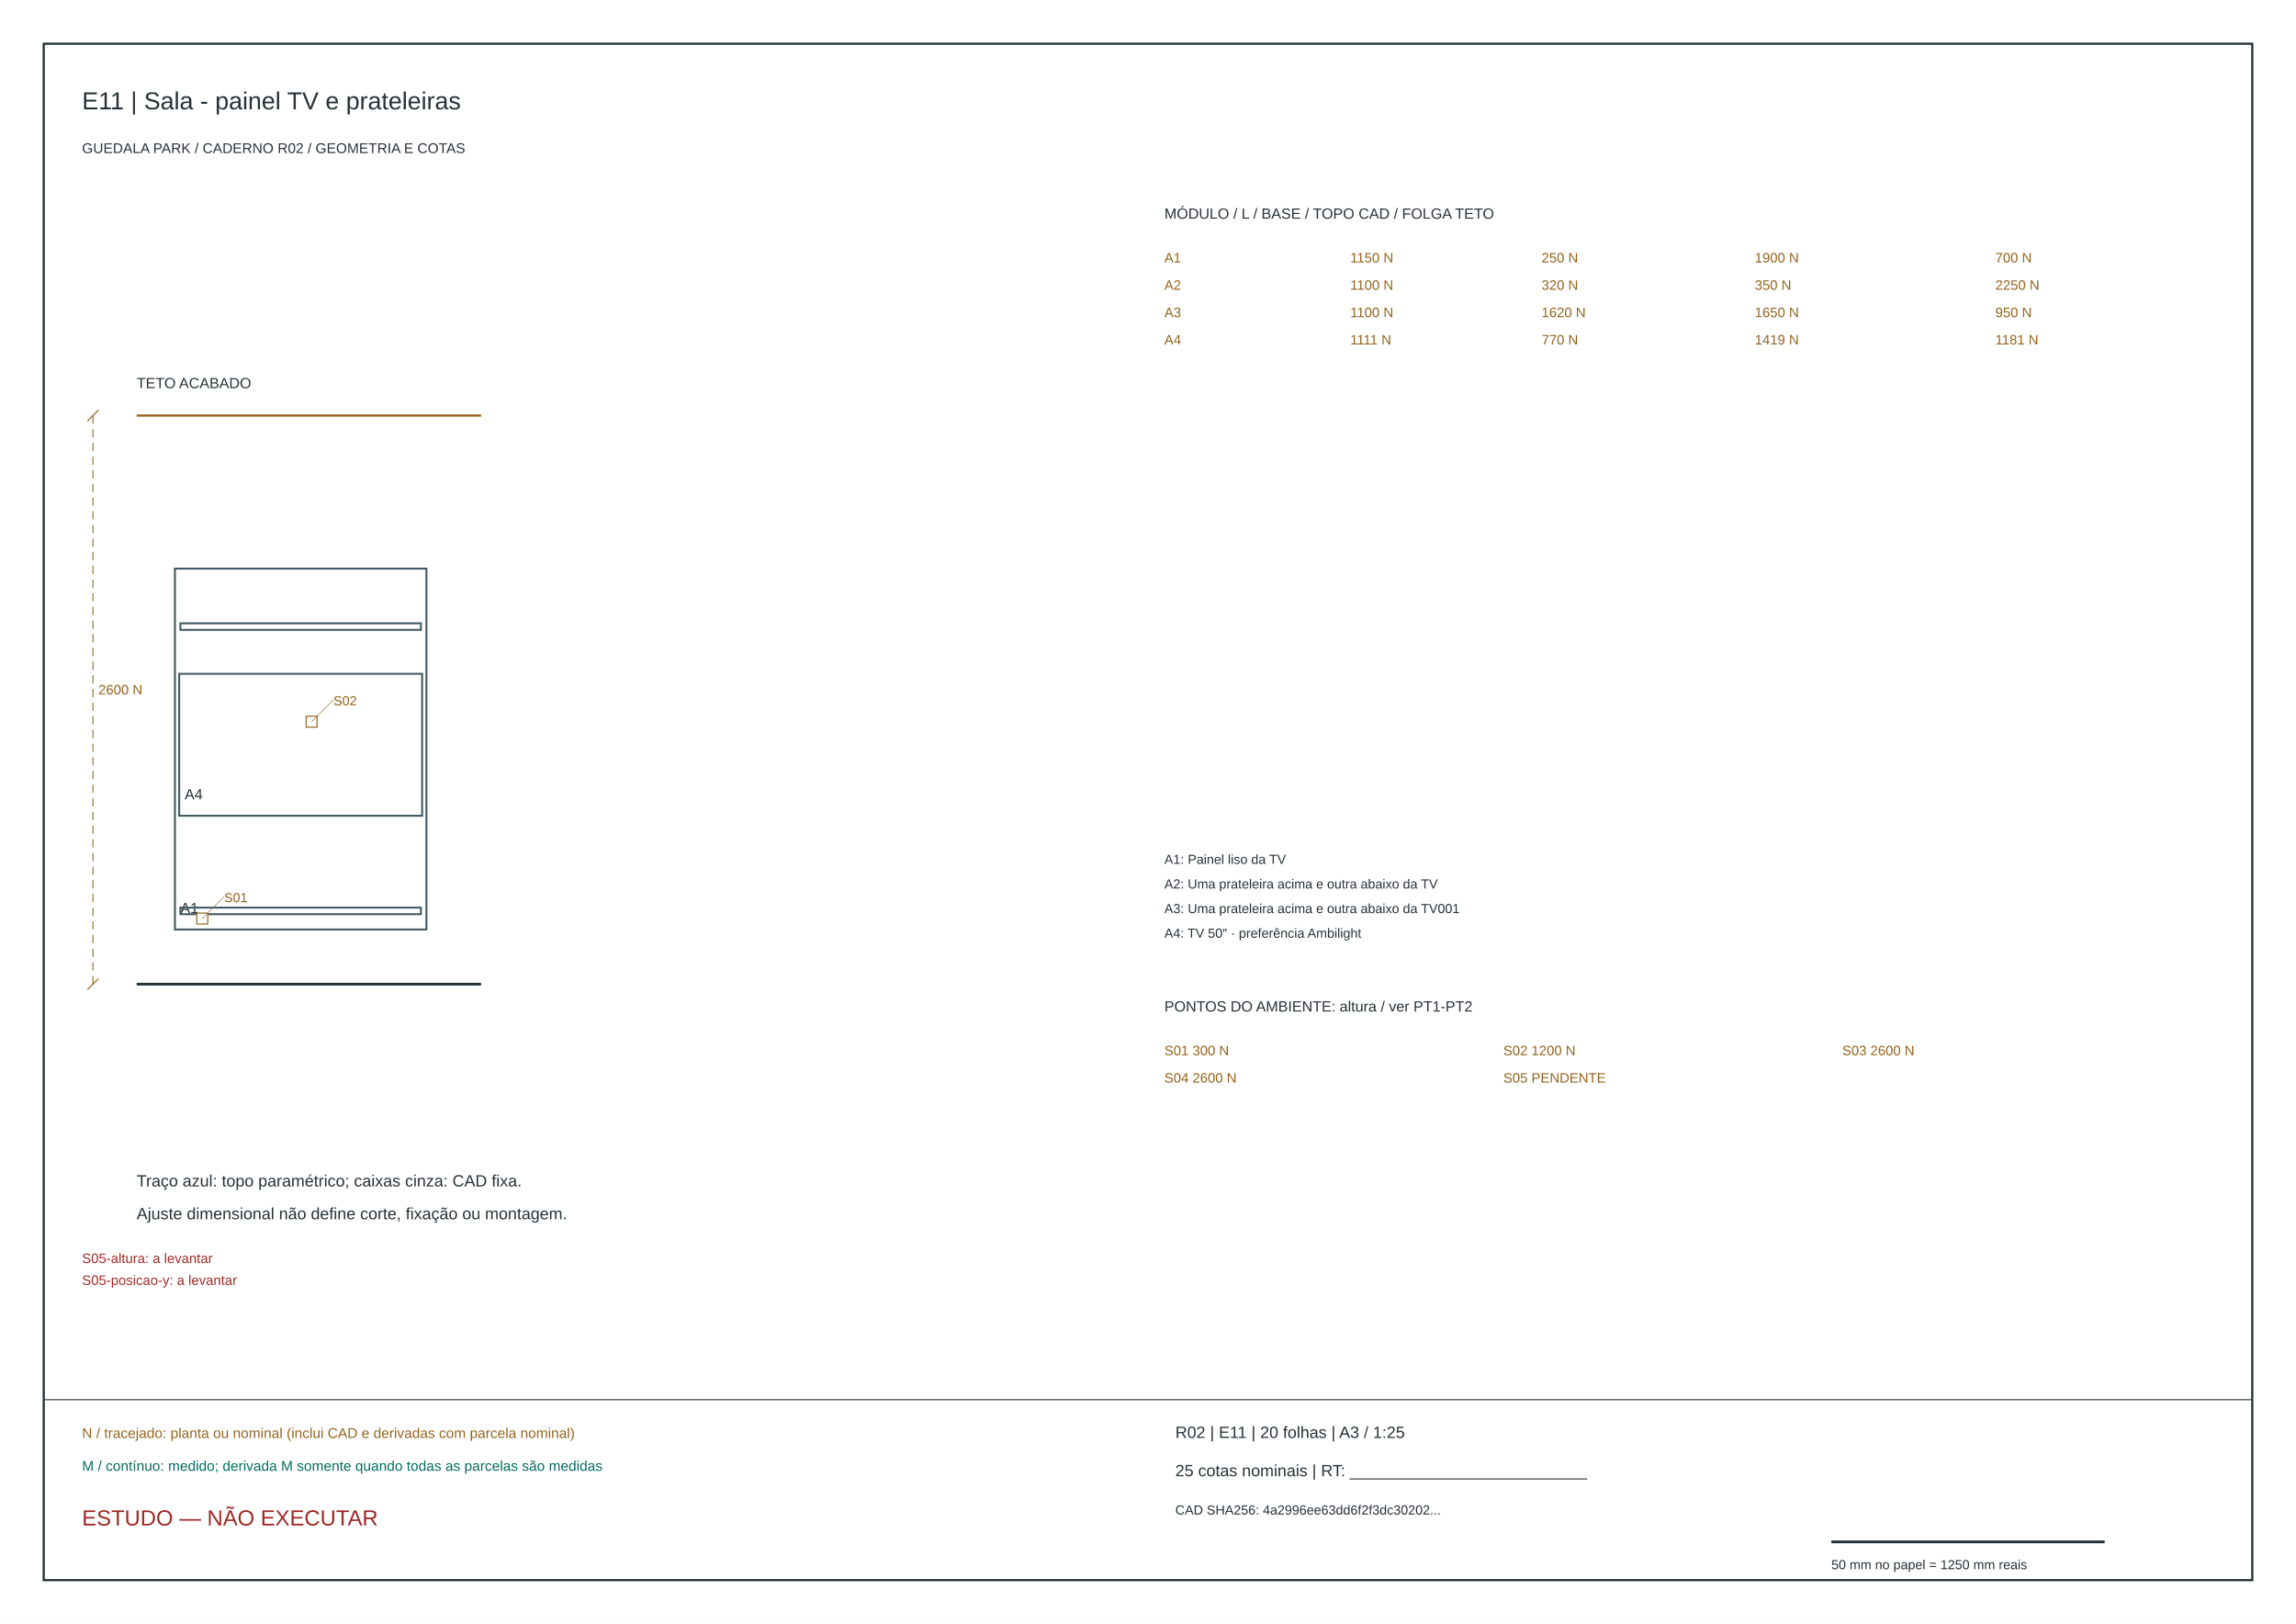
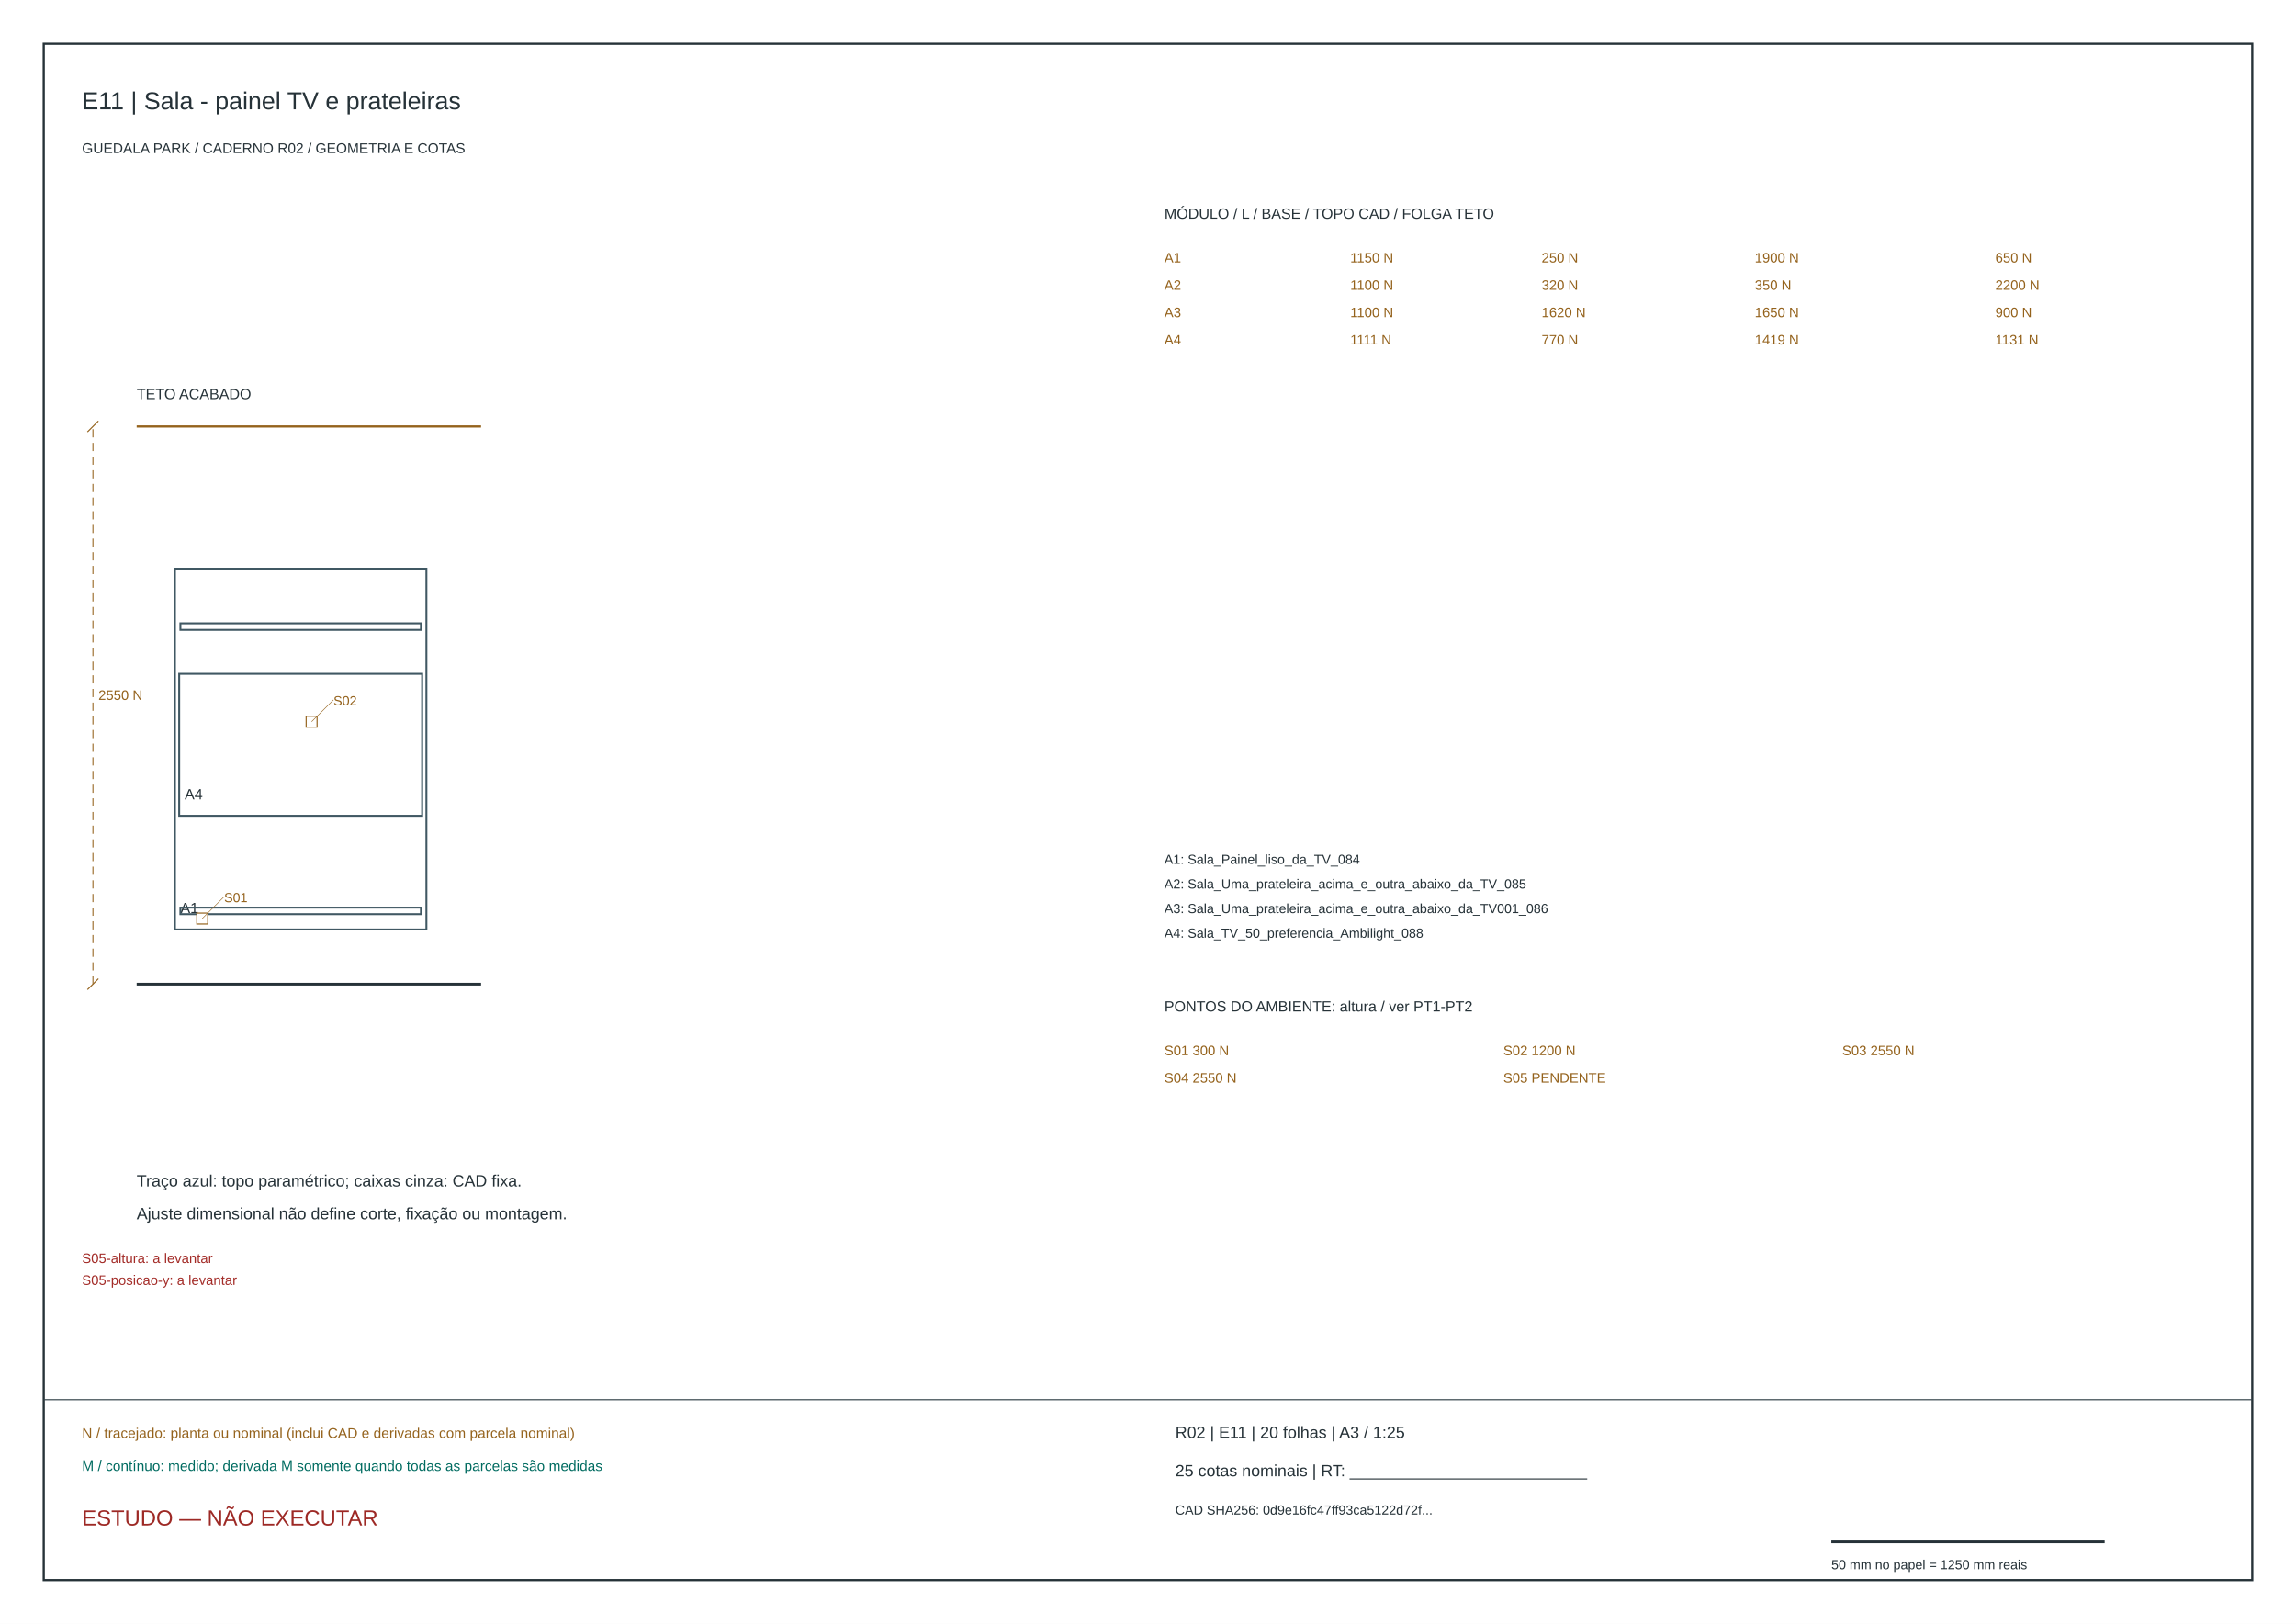
<svg xmlns="http://www.w3.org/2000/svg" width="420mm" height="297mm" viewBox="0 0 420 297">
  <rect width="420" height="297" fill="white" />
  <line x1="25" y1="180" x2="88.0" y2="180" stroke="#263238" stroke-width="0.5" />
-   <line x1="25" y1="76.0" x2="88.0" y2="76.0" stroke="#94621c" stroke-width="0.4" />
-   <line x1="17" y1="180" x2="17" y2="76.0" stroke="#94621c" stroke-width="0.18" stroke-dasharray="1.5 1" />
+   <line x1="25" y1="78.0" x2="88.0" y2="78.0" stroke="#94621c" stroke-width="0.4" />
+   <line x1="17" y1="180" x2="17" y2="78.0" stroke="#94621c" stroke-width="0.18" stroke-dasharray="1.5 1" />
  <line x1="16" y1="181" x2="18" y2="179" stroke="#94621c" stroke-width="0.2" />
-   <line x1="16" y1="77.0" x2="18" y2="75.0" stroke="#94621c" stroke-width="0.2" />
-   <text x="18.0" y="127.0" font-family="Arial, sans-serif" font-size="2.5" fill="#94621c">2600 N</text>
-   <text x="25" y="71.0" font-family="Arial, sans-serif" font-size="2.7" fill="#263238">TETO ACABADO</text>
+   <line x1="16" y1="79.0" x2="18" y2="77.0" stroke="#94621c" stroke-width="0.2" />
+   <text x="18.0" y="128.0" font-family="Arial, sans-serif" font-size="2.5" fill="#94621c">2550 N</text>
+   <text x="25" y="73.0" font-family="Arial, sans-serif" font-size="2.7" fill="#263238">TETO ACABADO</text>
  <text x="213" y="40" font-family="Arial, sans-serif" font-size="2.7" fill="#263238">MÓDULO / L / BASE / TOPO CAD / FOLGA TETO</text>
  <rect x="32.0" y="104.0" width="46.0" height="66.0" stroke="#405863" fill="none" stroke-width="0.35" />
  <text x="33.0" y="167.0" font-family="Arial, sans-serif" font-size="2.7" fill="#263238">A1</text>
  <text x="213" y="48" font-family="Arial, sans-serif" font-size="2.5" fill="#94621c">A1</text>
  <text x="247" y="48" font-family="Arial, sans-serif" font-size="2.5" fill="#94621c">1150 N</text>
  <text x="282" y="48" font-family="Arial, sans-serif" font-size="2.5" fill="#94621c">250 N</text>
  <text x="321" y="48" font-family="Arial, sans-serif" font-size="2.5" fill="#94621c">1900 N</text>
-   <text x="365" y="48" font-family="Arial, sans-serif" font-size="2.5" fill="#94621c">700 N</text>
+   <text x="365" y="48" font-family="Arial, sans-serif" font-size="2.5" fill="#94621c">650 N</text>
  <rect x="33.0" y="166.0" width="44.0" height="1.2" stroke="#405863" fill="none" stroke-width="0.35" />
  <text x="213" y="53" font-family="Arial, sans-serif" font-size="2.5" fill="#94621c">A2</text>
  <text x="247" y="53" font-family="Arial, sans-serif" font-size="2.5" fill="#94621c">1100 N</text>
  <text x="282" y="53" font-family="Arial, sans-serif" font-size="2.5" fill="#94621c">320 N</text>
  <text x="321" y="53" font-family="Arial, sans-serif" font-size="2.5" fill="#94621c">350 N</text>
-   <text x="365" y="53" font-family="Arial, sans-serif" font-size="2.5" fill="#94621c">2250 N</text>
+   <text x="365" y="53" font-family="Arial, sans-serif" font-size="2.5" fill="#94621c">2200 N</text>
  <rect x="33.0" y="114.0" width="44.0" height="1.2" stroke="#405863" fill="none" stroke-width="0.35" />
  <text x="213" y="58" font-family="Arial, sans-serif" font-size="2.5" fill="#94621c">A3</text>
  <text x="247" y="58" font-family="Arial, sans-serif" font-size="2.5" fill="#94621c">1100 N</text>
  <text x="282" y="58" font-family="Arial, sans-serif" font-size="2.5" fill="#94621c">1620 N</text>
  <text x="321" y="58" font-family="Arial, sans-serif" font-size="2.5" fill="#94621c">1650 N</text>
-   <text x="365" y="58" font-family="Arial, sans-serif" font-size="2.5" fill="#94621c">950 N</text>
+   <text x="365" y="58" font-family="Arial, sans-serif" font-size="2.5" fill="#94621c">900 N</text>
  <rect x="32.78" y="123.24" width="44.44" height="25.96" stroke="#405863" fill="none" stroke-width="0.35" />
  <text x="33.78" y="146.2" font-family="Arial, sans-serif" font-size="2.7" fill="#263238">A4</text>
  <text x="213" y="63" font-family="Arial, sans-serif" font-size="2.5" fill="#94621c">A4</text>
  <text x="247" y="63" font-family="Arial, sans-serif" font-size="2.5" fill="#94621c">1111 N</text>
  <text x="282" y="63" font-family="Arial, sans-serif" font-size="2.5" fill="#94621c">770 N</text>
  <text x="321" y="63" font-family="Arial, sans-serif" font-size="2.5" fill="#94621c">1419 N</text>
-   <text x="365" y="63" font-family="Arial, sans-serif" font-size="2.5" fill="#94621c">1181 N</text>
+   <text x="365" y="63" font-family="Arial, sans-serif" font-size="2.5" fill="#94621c">1131 N</text>
  <text x="25" y="217" font-family="Arial, sans-serif" font-size="3" fill="#263238">Traço azul: topo paramétrico; caixas cinza: CAD fixa.</text>
  <text x="25" y="223" font-family="Arial, sans-serif" font-size="3" fill="#263238">Ajuste dimensional não define corte, fixação ou montagem.</text>
-   <text x="213" y="158.0" font-family="Arial, sans-serif" font-size="2.4" fill="#263238">A1: Painel liso da TV</text>
-   <text x="213" y="162.5" font-family="Arial, sans-serif" font-size="2.4" fill="#263238">A2: Uma prateleira acima e outra abaixo da TV</text>
-   <text x="213" y="167.0" font-family="Arial, sans-serif" font-size="2.4" fill="#263238">A3: Uma prateleira acima e outra abaixo da TV001</text>
-   <text x="213" y="171.5" font-family="Arial, sans-serif" font-size="2.4" fill="#263238">A4: TV 50″ · preferência Ambilight</text>
+   <text x="213" y="158.0" font-family="Arial, sans-serif" font-size="2.4" fill="#263238">A1: Sala_Painel_liso_da_TV_084</text>
+   <text x="213" y="162.5" font-family="Arial, sans-serif" font-size="2.4" fill="#263238">A2: Sala_Uma_prateleira_acima_e_outra_abaixo_da_TV_085</text>
+   <text x="213" y="167.0" font-family="Arial, sans-serif" font-size="2.4" fill="#263238">A3: Sala_Uma_prateleira_acima_e_outra_abaixo_da_TV001_086</text>
+   <text x="213" y="171.5" font-family="Arial, sans-serif" font-size="2.4" fill="#263238">A4: Sala_TV_50_preferencia_Ambilight_088</text>
  <text x="213" y="185" font-family="Arial, sans-serif" font-size="2.7" fill="#263238">PONTOS DO AMBIENTE: altura / ver PT1-PT2</text>
  <text x="213" y="193" font-family="Arial, sans-serif" font-size="2.5" fill="#94621c">S01 300 N</text>
  <rect x="36.0" y="167.0" width="2" height="2" stroke="#94621c" fill="#ffffff" stroke-width="0.2" />
  <line x1="37.0" y1="168.0" x2="41.0" y2="164.0" stroke="#94621c" stroke-width="0.1" />
  <text x="41.0" y="165.0" font-family="Arial, sans-serif" font-size="2.4" fill="#94621c">S01</text>
  <text x="275" y="193" font-family="Arial, sans-serif" font-size="2.5" fill="#94621c">S02 1200 N</text>
  <rect x="56.0" y="131.0" width="2" height="2" stroke="#94621c" fill="#ffffff" stroke-width="0.2" />
  <line x1="57.0" y1="132.0" x2="61.0" y2="128.0" stroke="#94621c" stroke-width="0.1" />
  <text x="61.0" y="129.0" font-family="Arial, sans-serif" font-size="2.4" fill="#94621c">S02</text>
-   <text x="337" y="193" font-family="Arial, sans-serif" font-size="2.5" fill="#94621c">S03 2600 N</text>
-   <text x="213" y="198" font-family="Arial, sans-serif" font-size="2.5" fill="#94621c">S04 2600 N</text>
+   <text x="337" y="193" font-family="Arial, sans-serif" font-size="2.5" fill="#94621c">S03 2550 N</text>
+   <text x="213" y="198" font-family="Arial, sans-serif" font-size="2.5" fill="#94621c">S04 2550 N</text>
  <text x="275" y="198" font-family="Arial, sans-serif" font-size="2.5" fill="#94621c">S05 PENDENTE</text>
  <rect x="8" y="8" width="404" height="281" stroke="#263238" fill="none" stroke-width="0.4" />
  <text x="15" y="20" font-family="Arial, sans-serif" font-size="4.5" fill="#263238">E11 | Sala - painel TV e prateleiras</text>
  <text x="15" y="28" font-family="Arial, sans-serif" font-size="2.6" fill="#263238">GUEDALA PARK  /  CADERNO R02  /  GEOMETRIA E COTAS</text>
  <text x="15" y="231" font-family="Arial, sans-serif" font-size="2.5" fill="#a32c28">S05-altura: a levantar</text>
  <text x="15" y="235" font-family="Arial, sans-serif" font-size="2.5" fill="#a32c28">S05-posicao-y: a levantar</text>
  <line x1="8" y1="256" x2="412" y2="256" stroke="#34434a" stroke-width="0.2" />
  <text x="15" y="263" font-family="Arial, sans-serif" font-size="2.6" fill="#94621c">N / tracejado: planta ou nominal (inclui CAD e derivadas com parcela nominal)</text>
  <text x="15" y="269" font-family="Arial, sans-serif" font-size="2.6" fill="#006b60">M / contínuo: medido; derivada M somente quando todas as parcelas são medidas</text>
  <text x="15" y="279" font-family="Arial, sans-serif" font-size="4" fill="#9d2925">ESTUDO — NÃO EXECUTAR</text>
  <text x="215" y="263" font-family="Arial, sans-serif" font-size="3" fill="#263238">R02 | E11 | 20 folhas | A3 / 1:25</text>
  <text x="215" y="270" font-family="Arial, sans-serif" font-size="3" fill="#263238">25 cotas nominais | RT: __________________________</text>
-   <text x="215" y="277" font-family="Arial, sans-serif" font-size="2.4" fill="#263238">CAD SHA256: 4a2996ee63dd6f2f3dc30202...</text>
+   <text x="215" y="277" font-family="Arial, sans-serif" font-size="2.4" fill="#263238">CAD SHA256: 0d9e16fc47ff93ca5122d72f...</text>
  <line x1="335" y1="282" x2="385" y2="282" stroke="#263238" stroke-width="0.5" />
  <text x="335" y="287" font-family="Arial, sans-serif" font-size="2.4" fill="#263238">50 mm no papel = 1250 mm reais</text>
</svg>
